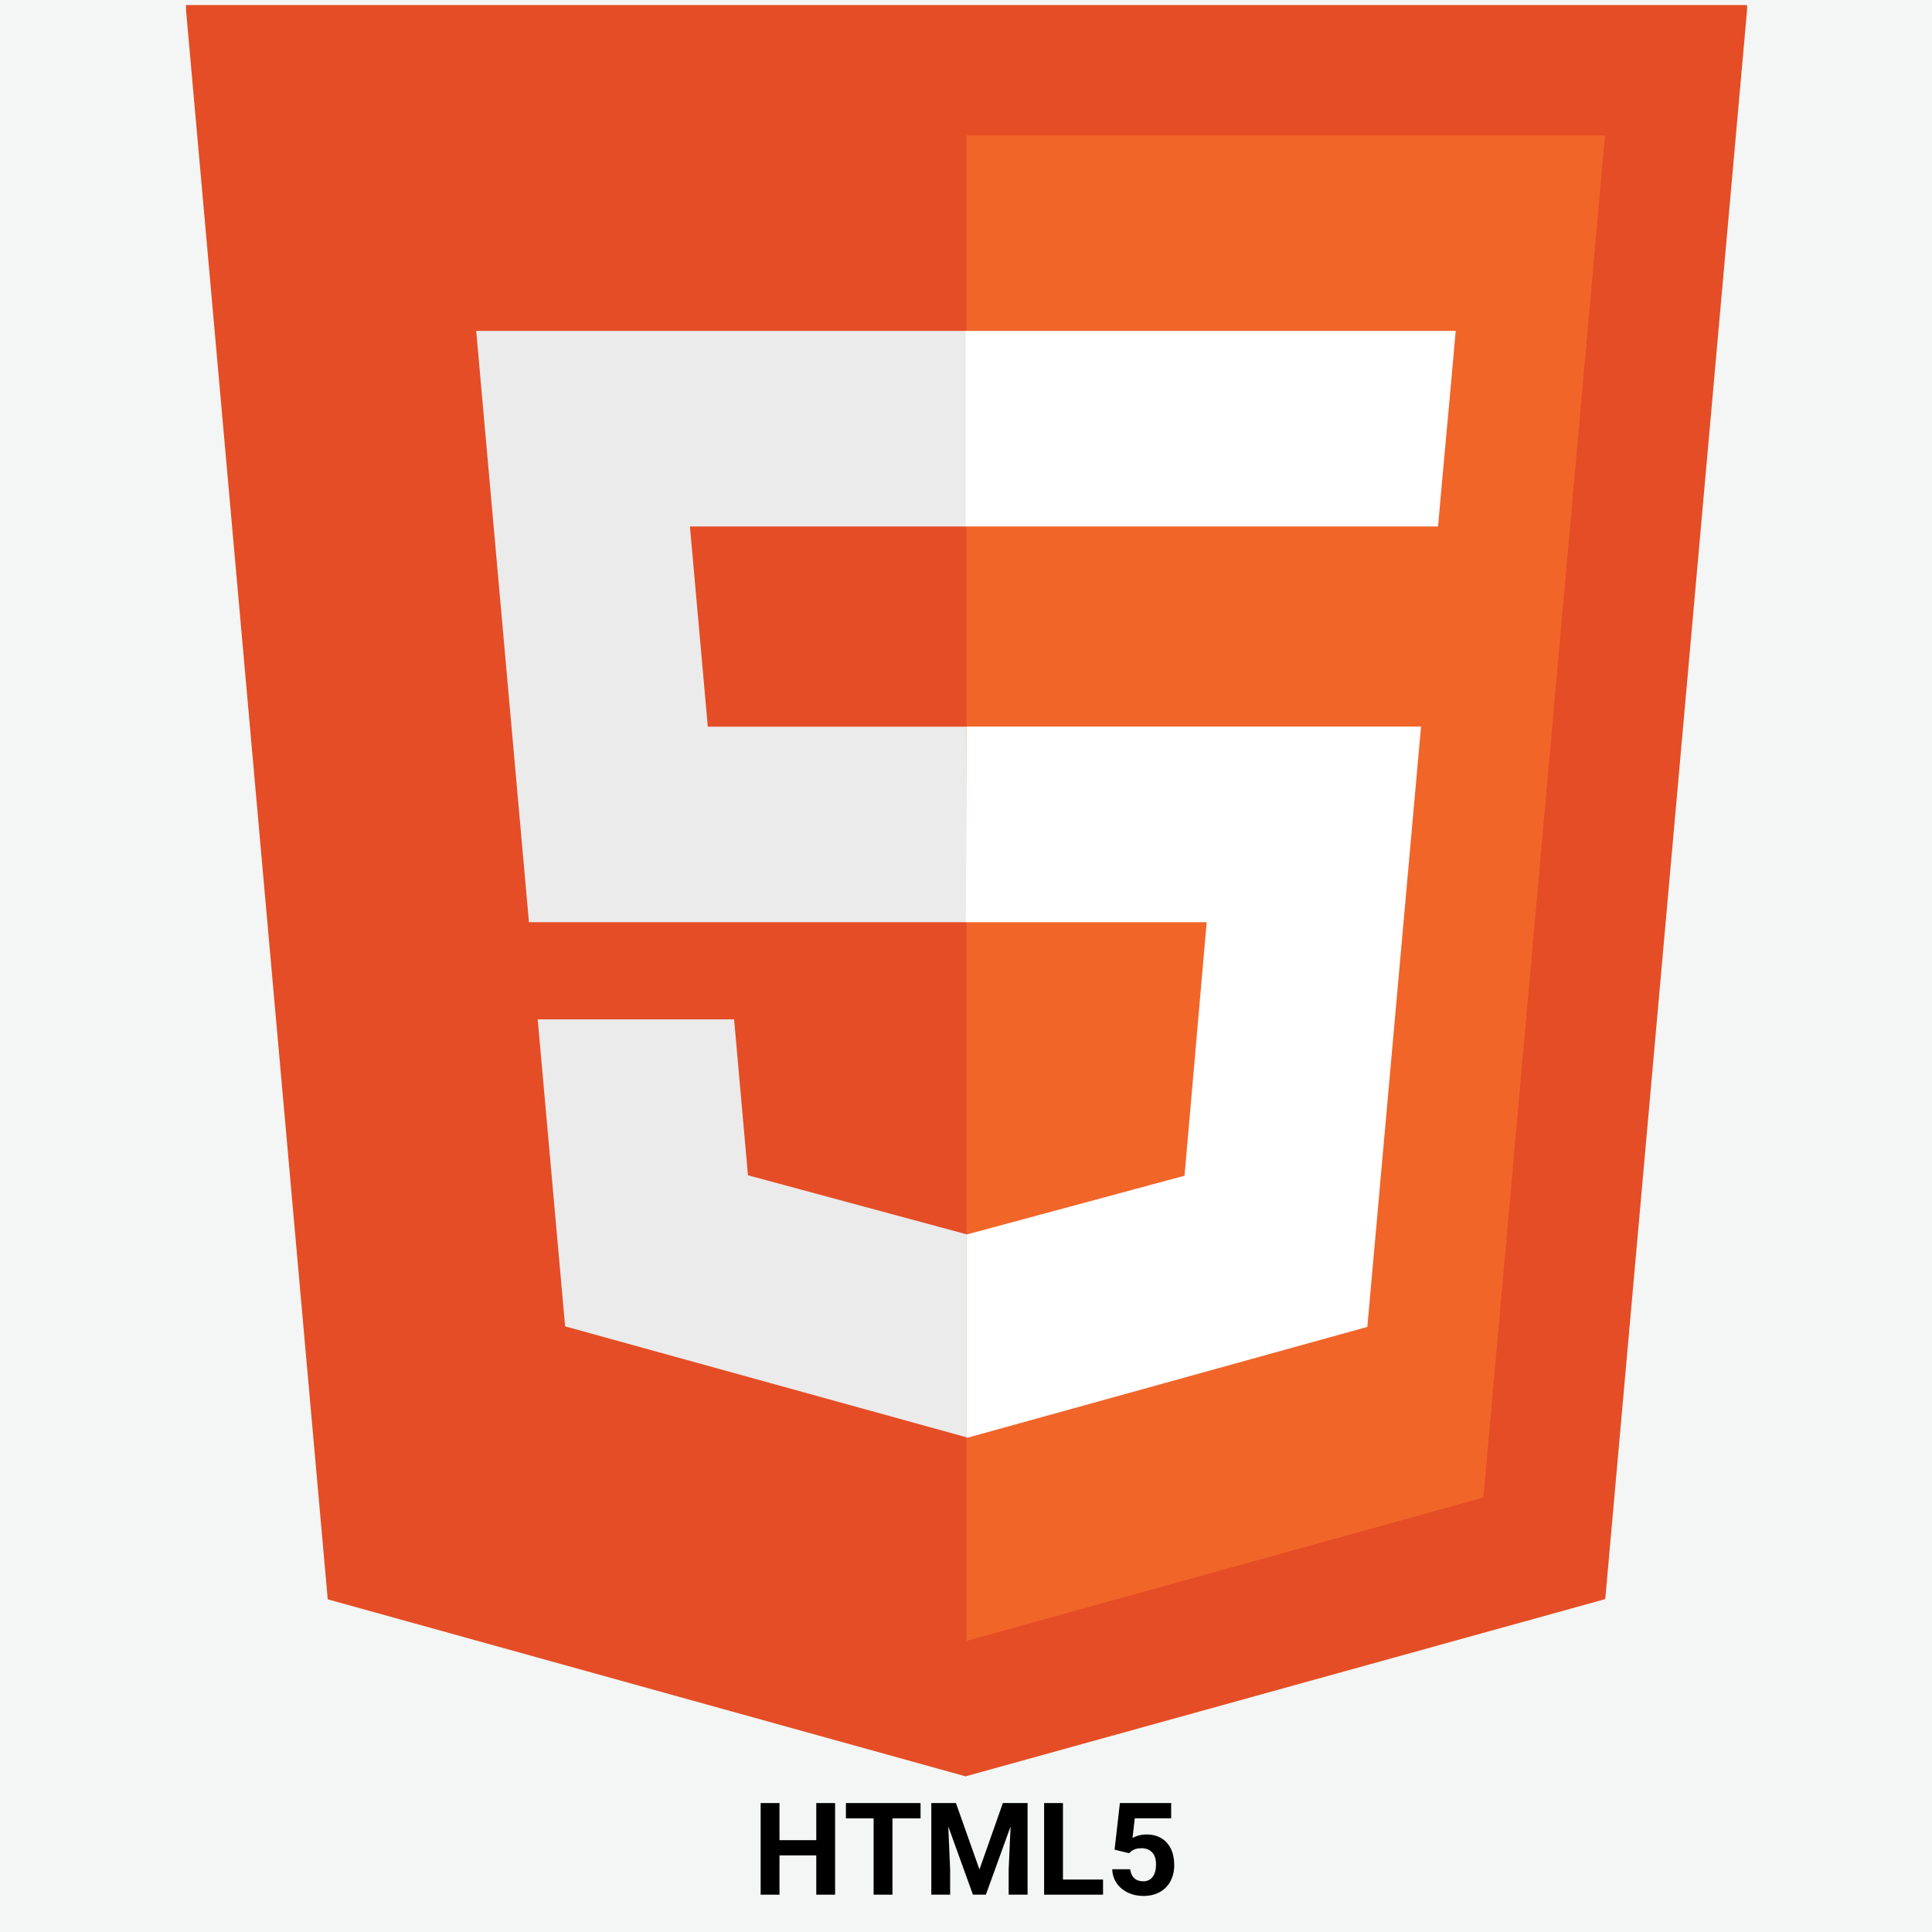
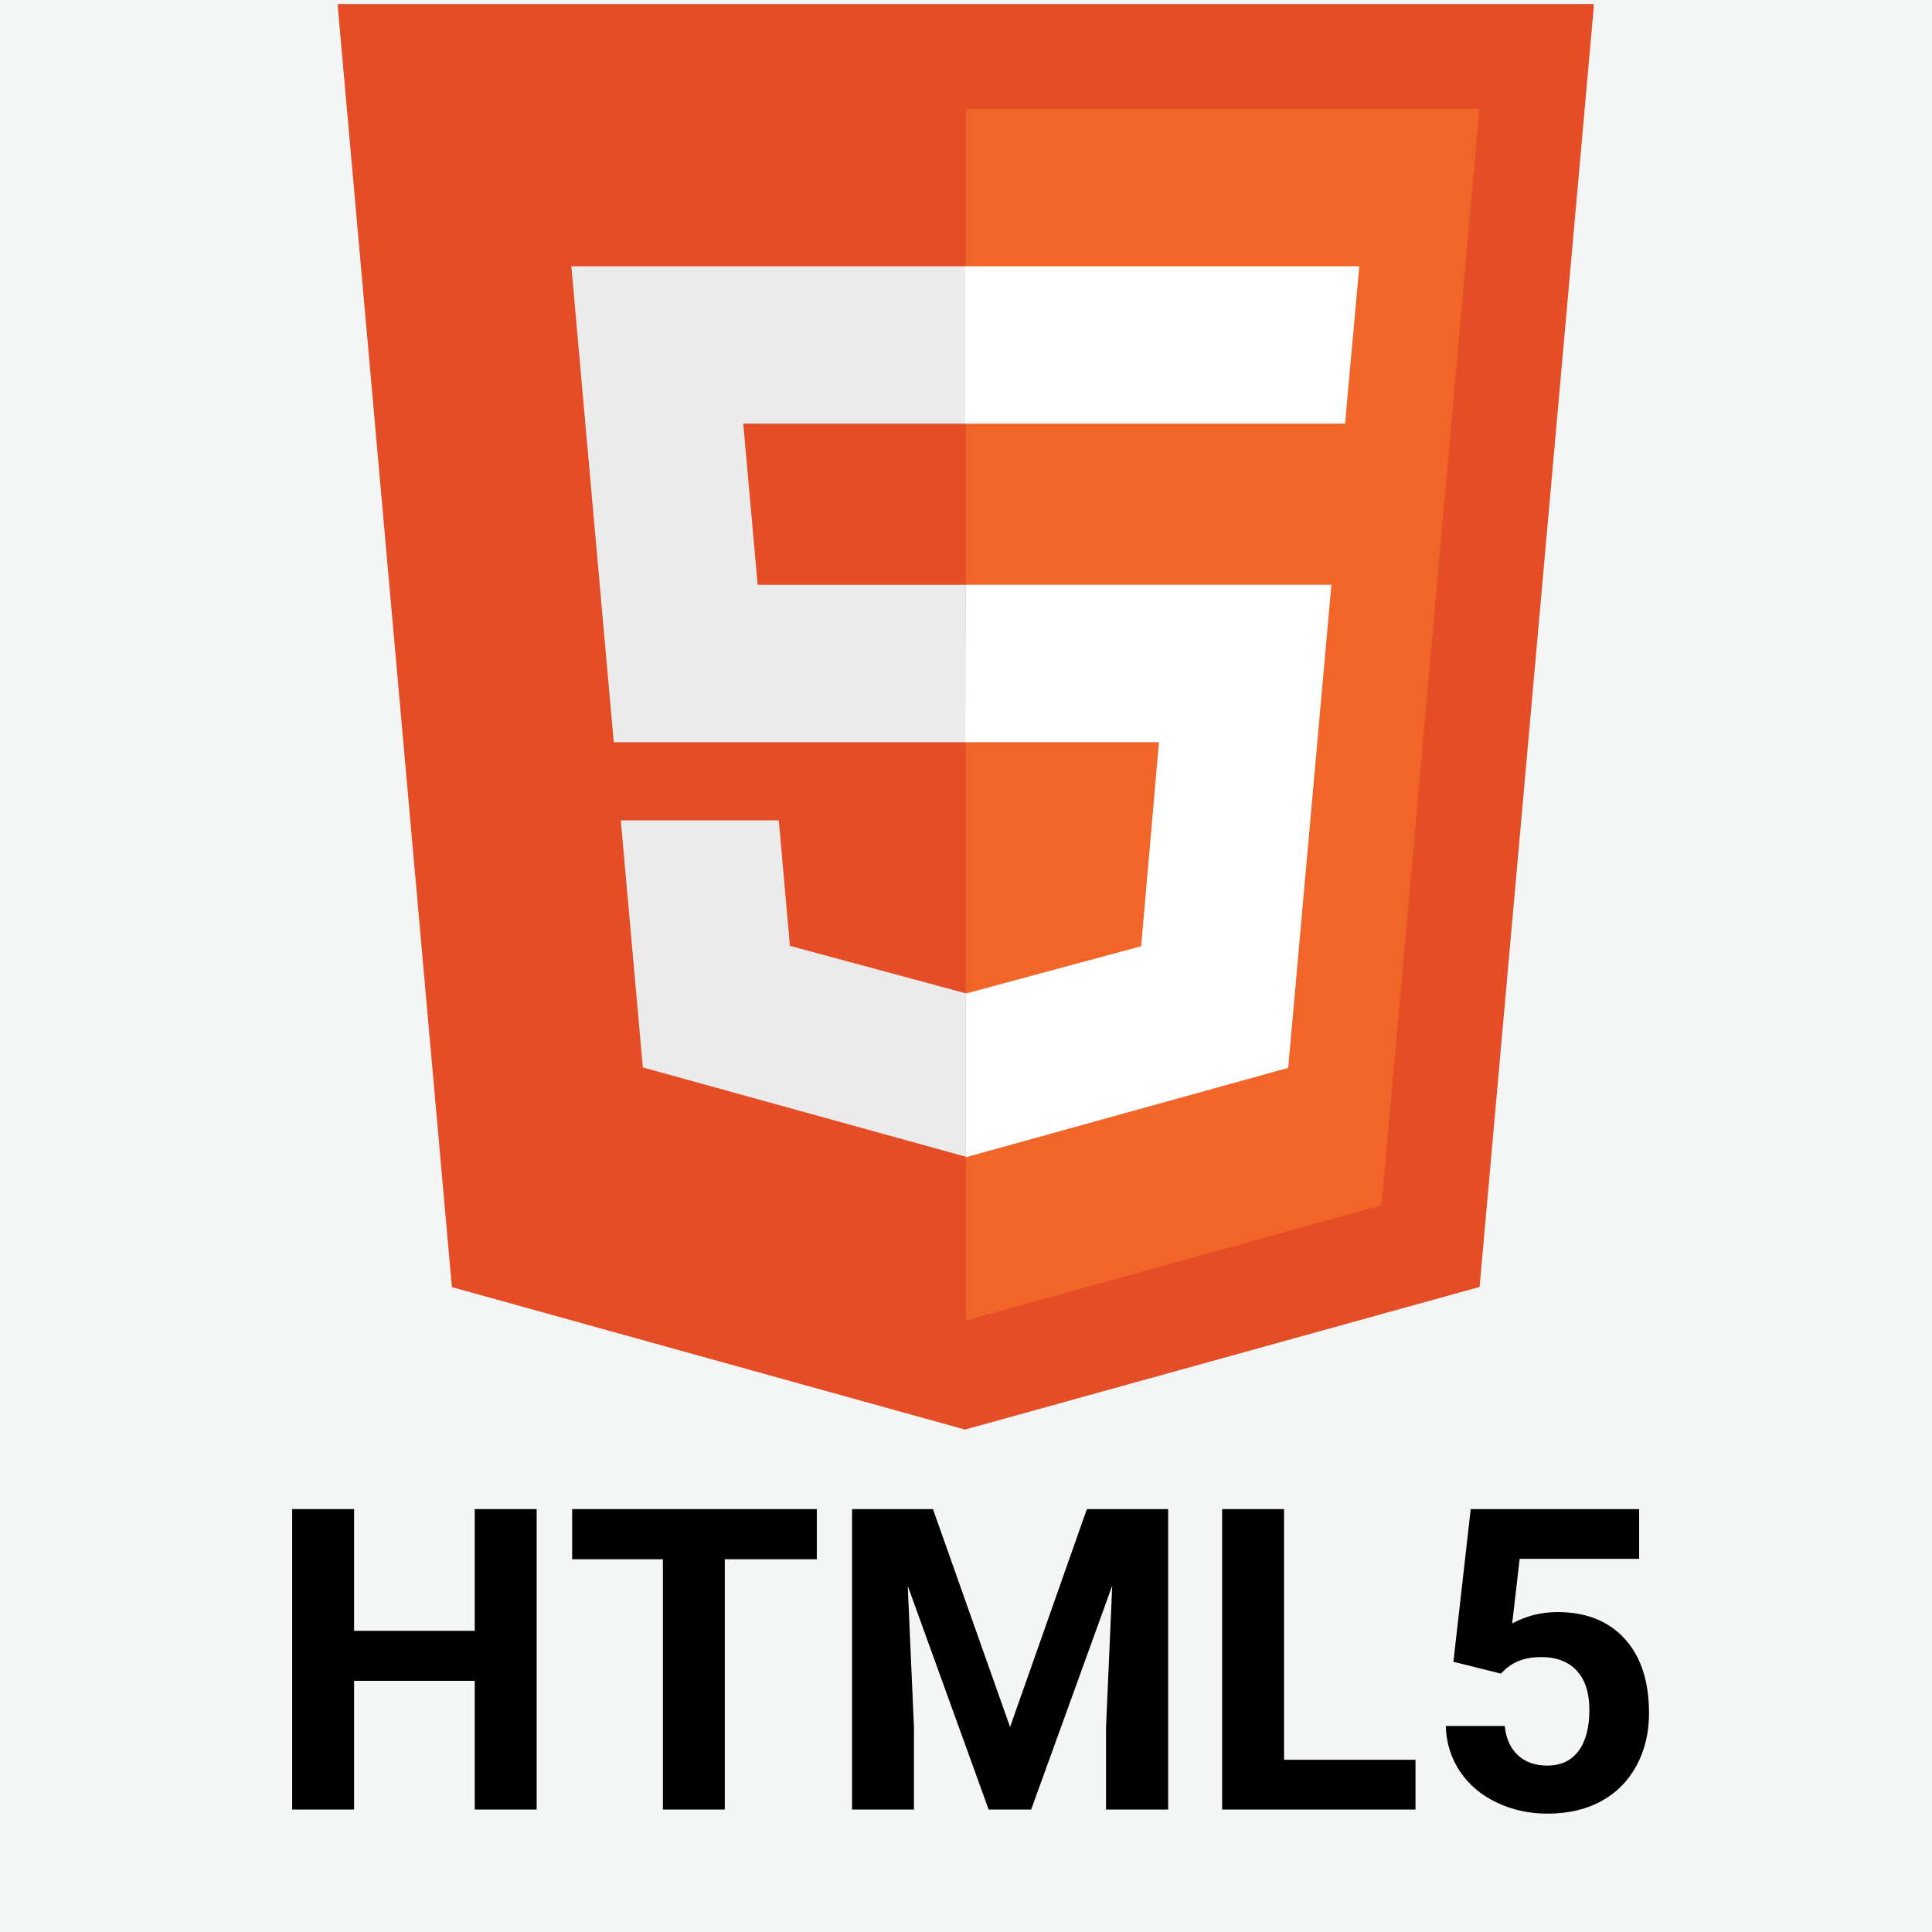
<svg xmlns="http://www.w3.org/2000/svg" width="500" zoomAndPan="magnify" viewBox="0 0 375 375" height="500" preserveAspectRatio="xMidYMid meet" version="1.0">
  <defs>
    <g />
-     <clipPath id="882c7c7182">
-       <path d="M 36.105 0 L 339.105 0 L 339.105 345 L 36.105 345 Z M 36.105 0 " clip-rule="nonzero" />
+     <clipPath id="caf20c32ea">
+       <path d="M 65.582 0 L 309.332 0 L 309.332 278 L 65.582 278 Z M 65.582 0 " clip-rule="nonzero" />
    </clipPath>
  </defs>
  <rect x="-37.5" width="450" fill="#ffffff" y="-37.5" height="450" fill-opacity="1" />
  <rect x="-37.5" width="450" fill="#ffffff" y="-37.5" height="450" fill-opacity="1" />
  <rect x="-37.5" width="450" fill="#f3f6f4" y="-37.5" height="450" fill-opacity="1" />
-   <g clip-path="url(#882c7c7182)">
-     <path fill="#e44d26" d="M 63.613 310.426 L 36.02 0.977 L 339.191 0.977 L 311.578 310.383 L 187.414 344.785 Z M 63.613 310.426 " fill-opacity="1" fill-rule="nonzero" />
+   <g clip-path="url(#caf20c32ea)">
+     <path fill="#e44d26" d="M 87.711 249.828 L 65.516 0.777 L 309.402 0.777 L 287.188 249.793 L 187.301 277.48 Z M 87.711 249.828 " fill-opacity="1" fill-rule="nonzero" />
  </g>
-   <path fill="#f16529" d="M 287.93 290.676 L 311.535 26.277 L 187.605 26.277 L 187.605 318.496 Z M 287.93 290.676 " fill-opacity="1" fill-rule="nonzero" />
-   <path fill="#ebebeb" d="M 187.477 64.227 L 92.43 64.227 L 102.668 179 L 187.605 179 L 187.605 141.051 L 137.387 141.051 L 133.914 102.188 L 187.605 102.188 L 187.605 64.227 Z M 187.605 239.492 L 187.445 239.535 L 145.176 228.121 L 142.488 197.855 L 104.367 197.855 L 109.688 257.445 L 187.434 278.934 L 187.605 278.879 Z M 187.605 239.492 " fill-opacity="1" fill-rule="nonzero" />
-   <path fill="#ffffff" d="M 187.477 179 L 234.215 179 L 229.918 228.207 L 187.586 239.629 L 187.586 279.117 L 265.398 257.551 L 275.82 141.027 L 187.605 141.027 Z M 281.645 74.414 L 282.547 64.227 L 187.457 64.227 L 187.457 102.176 L 279.129 102.176 L 279.883 93.645 Z M 281.645 74.414 " fill-opacity="1" fill-rule="nonzero" />
+   <path fill="#f16529" d="M 268.164 233.934 L 287.152 21.141 L 187.457 21.141 L 187.457 256.32 Z M 268.164 233.934 " fill-opacity="1" fill-rule="nonzero" />
+   <path fill="#ebebeb" d="M 187.355 51.684 L 110.895 51.684 L 119.129 144.055 L 187.457 144.055 L 187.457 113.512 L 147.059 113.512 L 144.266 82.234 L 187.457 82.234 L 187.457 51.684 Z M 187.457 192.738 L 187.328 192.773 L 153.324 183.59 L 151.164 159.23 L 120.496 159.23 L 124.773 207.188 L 187.32 224.48 L 187.457 224.438 Z M 187.457 192.738 " fill-opacity="1" fill-rule="nonzero" />
+   <path fill="#ffffff" d="M 187.355 144.055 L 224.953 144.055 L 221.496 183.66 L 187.441 192.852 L 187.441 224.629 L 250.039 207.273 L 258.422 113.496 L 187.457 113.496 Z M 263.105 59.883 L 263.832 51.684 L 187.336 51.684 L 187.336 82.227 L 261.086 82.227 L 261.688 75.359 Z M 263.105 59.883 " fill-opacity="1" fill-rule="nonzero" />
  <g fill="#000000" fill-opacity="1">
-     <g transform="translate(146.0476, 367.7542)">
+     <g transform="translate(51.50791, 351.229)">
      <g>
-         <path d="M 16.047 0 L 12.391 0 L 12.391 -7.625 L 5.25 -7.625 L 5.25 0 L 1.594 0 L 1.594 -17.781 L 5.25 -17.781 L 5.25 -10.578 L 12.391 -10.578 L 12.391 -17.781 L 16.047 -17.781 Z M 16.047 0 " />
+         <path d="M 52.656 0 L 40.641 0 L 40.641 -24.984 L 17.219 -24.984 L 17.219 0 L 5.203 0 L 5.203 -58.312 L 17.219 -58.312 L 17.219 -34.688 L 40.641 -34.688 L 40.641 -58.312 L 52.656 -58.312 Z M 52.656 0 " />
      </g>
    </g>
  </g>
  <g fill="#000000" fill-opacity="1">
-     <g transform="translate(163.7084, 367.7542)">
+     <g transform="translate(109.4474, 351.229)">
      <g>
-         <path d="M 14.969 -14.812 L 9.516 -14.812 L 9.516 0 L 5.859 0 L 5.859 -14.812 L 0.484 -14.812 L 0.484 -17.781 L 14.969 -17.781 Z M 14.969 -14.812 " />
+         <path d="M 49.094 -48.578 L 31.234 -48.578 L 31.234 0 L 19.219 0 L 19.219 -48.578 L 1.609 -48.578 L 1.609 -58.312 L 49.094 -58.312 Z M 49.094 -48.578 " />
      </g>
    </g>
  </g>
  <g fill="#000000" fill-opacity="1">
-     <g transform="translate(179.1723, 367.7542)">
+     <g transform="translate(160.1795, 351.229)">
      <g>
-         <path d="M 6.375 -17.781 L 10.938 -4.891 L 15.484 -17.781 L 20.281 -17.781 L 20.281 0 L 16.609 0 L 16.609 -4.859 L 16.984 -13.25 L 12.188 0 L 9.672 0 L 4.891 -13.234 L 5.25 -4.859 L 5.25 0 L 1.594 0 L 1.594 -17.781 Z M 6.375 -17.781 " />
+         <path d="M 20.906 -58.312 L 35.875 -16.016 L 50.781 -58.312 L 66.562 -58.312 L 66.562 0 L 54.5 0 L 54.5 -15.938 L 55.703 -43.453 L 39.969 0 L 31.719 0 L 16.016 -43.406 L 17.219 -15.938 L 17.219 0 L 5.203 0 L 5.203 -58.312 Z M 20.906 -58.312 " />
      </g>
    </g>
  </g>
  <g fill="#000000" fill-opacity="1">
-     <g transform="translate(201.0683, 367.7542)">
+     <g transform="translate(232.0132, 351.229)">
      <g>
-         <path d="M 5.25 -2.938 L 13.031 -2.938 L 13.031 0 L 1.594 0 L 1.594 -17.781 L 5.25 -17.781 Z M 5.25 -2.938 " />
+         <path d="M 17.219 -9.656 L 42.734 -9.656 L 42.734 0 L 5.203 0 L 5.203 -58.312 L 17.219 -58.312 Z M 17.219 -9.656 " />
      </g>
    </g>
  </g>
  <g fill="#000000" fill-opacity="1">
-     <g transform="translate(214.6038, 367.7542)">
+     <g transform="translate(276.4188, 351.229)">
      <g>
-         <path d="M 1.734 -8.734 L 2.766 -17.781 L 12.719 -17.781 L 12.719 -14.828 L 5.656 -14.828 L 5.219 -11.016 C 6.051 -11.461 6.941 -11.688 7.891 -11.688 C 9.578 -11.688 10.898 -11.16 11.859 -10.109 C 12.828 -9.055 13.312 -7.586 13.312 -5.703 C 13.312 -4.555 13.066 -3.523 12.578 -2.609 C 12.098 -1.703 11.406 -1 10.5 -0.5 C 9.594 0 8.523 0.25 7.297 0.25 C 6.223 0.25 5.227 0.031 4.312 -0.406 C 3.395 -0.844 2.664 -1.457 2.125 -2.25 C 1.594 -3.039 1.312 -3.938 1.281 -4.938 L 4.766 -4.938 C 4.848 -4.195 5.109 -3.617 5.547 -3.203 C 5.992 -2.797 6.57 -2.594 7.281 -2.594 C 8.082 -2.594 8.695 -2.879 9.125 -3.453 C 9.562 -4.035 9.781 -4.848 9.781 -5.891 C 9.781 -6.898 9.531 -7.672 9.031 -8.203 C 8.531 -8.742 7.828 -9.016 6.922 -9.016 C 6.086 -9.016 5.41 -8.797 4.891 -8.359 L 4.547 -8.047 Z M 1.734 -8.734 " />
+         <path d="M 5.688 -28.672 L 9.047 -58.312 L 41.734 -58.312 L 41.734 -48.656 L 18.547 -48.656 L 17.094 -36.125 C 19.844 -37.594 22.77 -38.328 25.875 -38.328 C 31.426 -38.328 35.773 -36.602 38.922 -33.156 C 42.078 -29.719 43.656 -24.898 43.656 -18.703 C 43.656 -14.941 42.859 -11.57 41.266 -8.594 C 39.68 -5.613 37.406 -3.301 34.438 -1.656 C 31.477 -0.02 27.984 0.797 23.953 0.797 C 20.422 0.797 17.145 0.082 14.125 -1.344 C 11.113 -2.77 8.734 -4.773 6.984 -7.359 C 5.234 -9.953 4.305 -12.906 4.203 -16.219 L 15.656 -16.219 C 15.895 -13.789 16.742 -11.898 18.203 -10.547 C 19.66 -9.203 21.562 -8.531 23.906 -8.531 C 26.52 -8.531 28.535 -9.469 29.953 -11.344 C 31.367 -13.227 32.078 -15.895 32.078 -19.344 C 32.078 -22.656 31.258 -25.191 29.625 -26.953 C 28 -28.711 25.691 -29.594 22.703 -29.594 C 19.953 -29.594 17.723 -28.875 16.016 -27.438 L 14.891 -26.391 Z M 5.688 -28.672 " />
      </g>
    </g>
  </g>
</svg>
